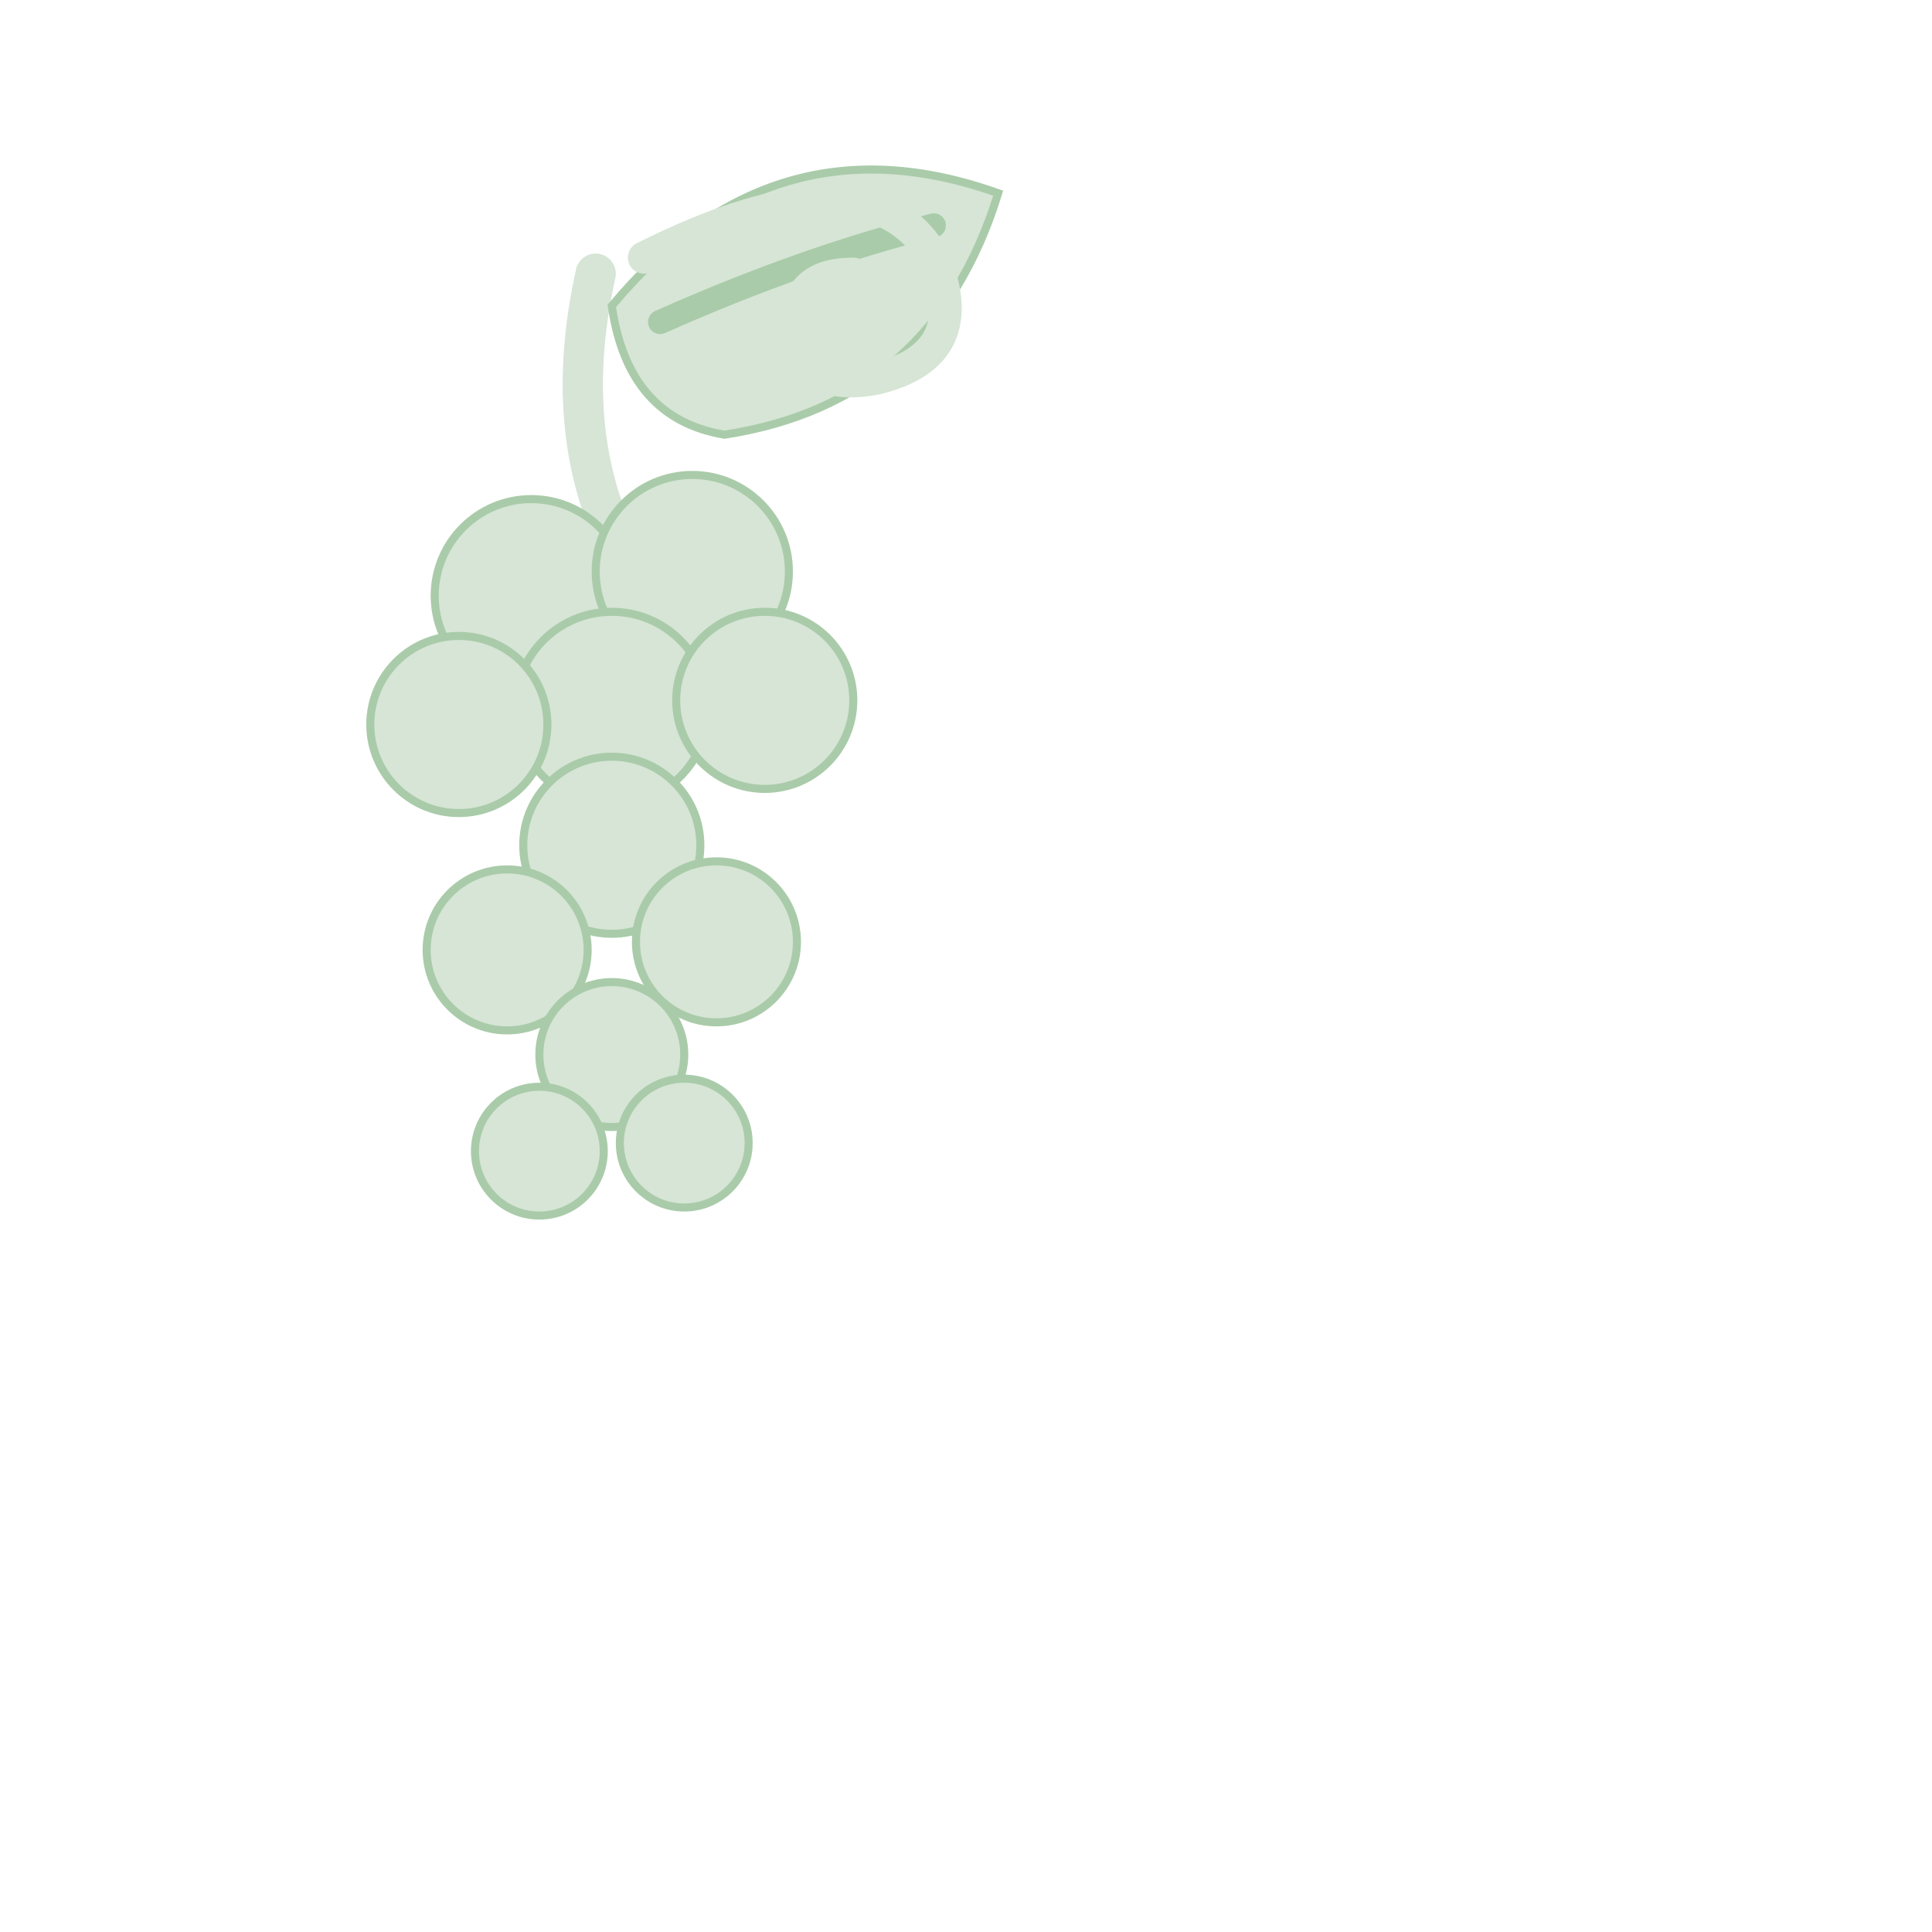
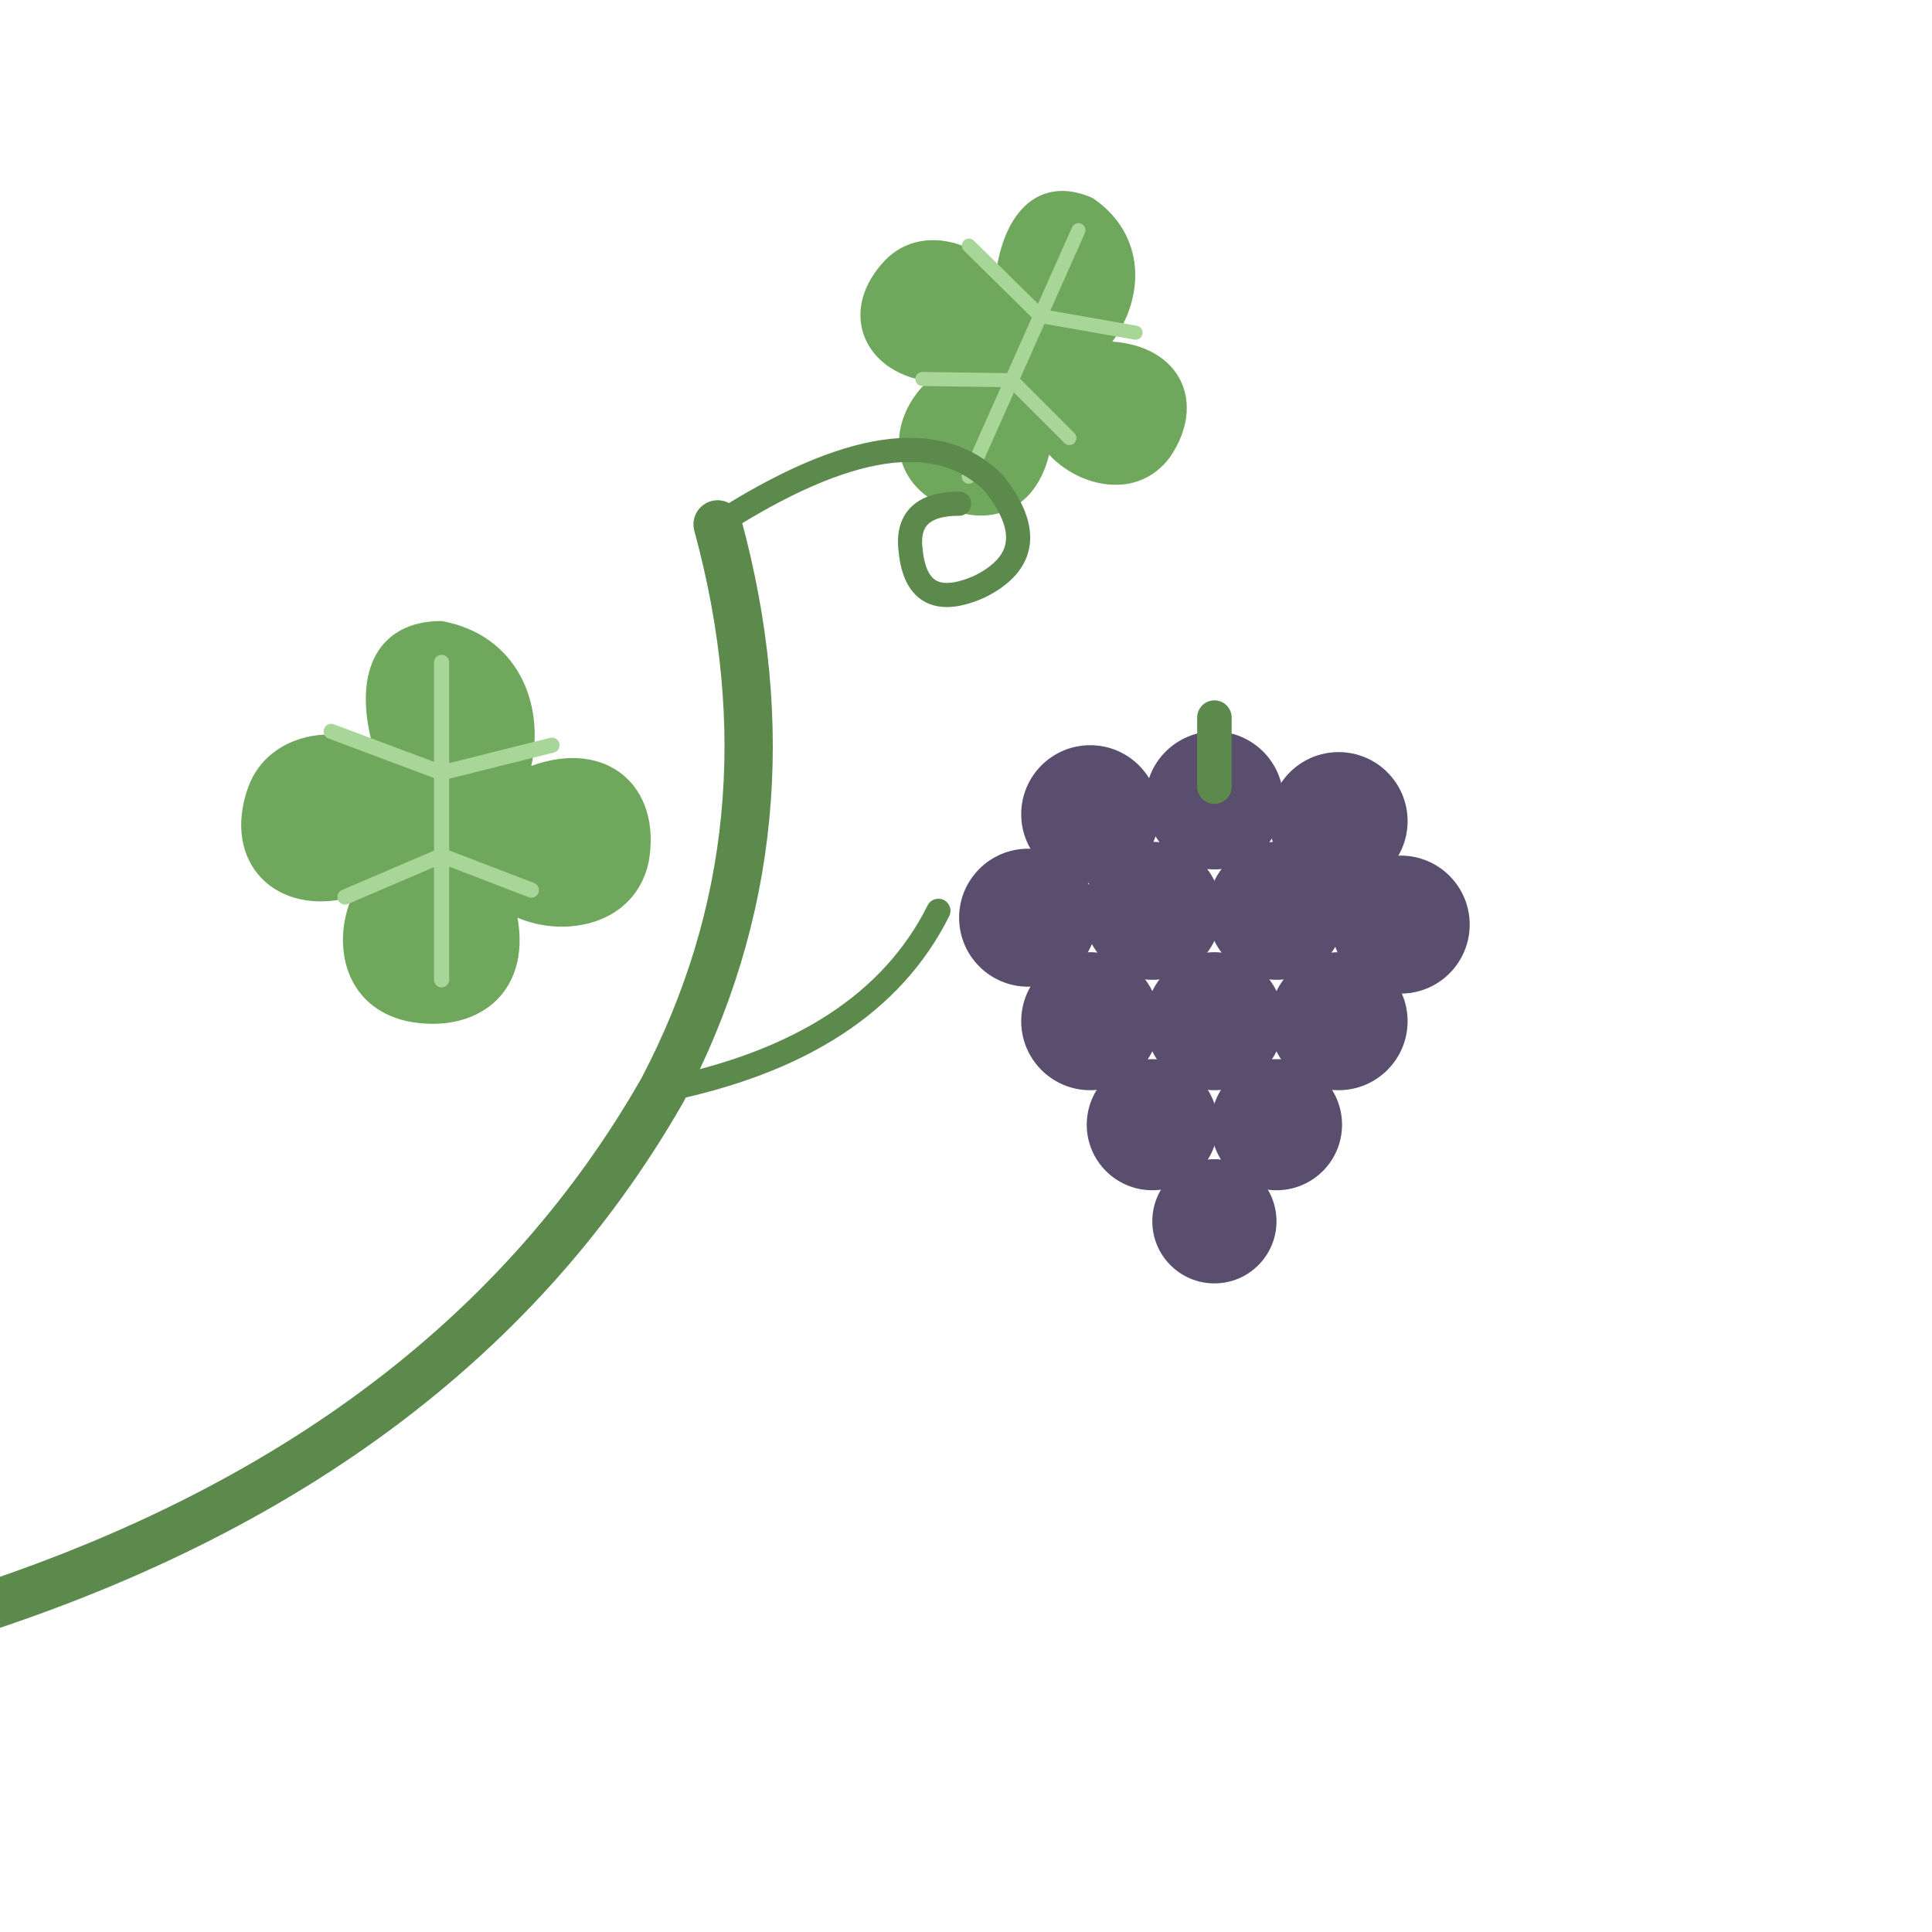
- <svg xmlns="http://www.w3.org/2000/svg" width="240" height="240" viewBox="0 0 240 240" fill="none">
-   <g stroke="#A9CBA9" stroke-linecap="round">
-     <path d="M74 34 Q70 52 76 66" stroke="#D6E5D5" stroke-width="5" fill="none" />
-     <path fill="#D6E5D5" d="M76 38 Q96 14 124 24 Q116 50 90 54 Q78 52 76 38 Z" />
-     <path d="M82 40 Q100 32 116 28" stroke-width="3" fill="none" />
-     <g fill="#D6E5D5">
-       <circle cx="66" cy="74" r="12" />
-       <circle cx="86" cy="71" r="12" />
-       <circle cx="76" cy="88" r="12" />
-       <circle cx="57" cy="90" r="11" />
-       <circle cx="95" cy="87" r="11" />
-       <circle cx="76" cy="105" r="11" />
-       <circle cx="63" cy="118" r="10" />
-       <circle cx="89" cy="117" r="10" />
-       <circle cx="76" cy="131" r="9" />
-       <circle cx="67" cy="143" r="8" />
-       <circle cx="85" cy="142" r="8" />
+ <svg xmlns="http://www.w3.org/2000/svg" width="280" height="280" viewBox="0 0 280 280" fill="none">
+   <g stroke-linecap="round">
+     <path d="M-12 236 Q64 214 96 158 Q116 120 104 76" stroke="#5C8A4D" stroke-width="7" fill="none" />
+     <g transform="translate(64,120)">
+       <path fill="#6FA85C" d="M0 -30 C11 -28 15 -18 13 -9 C24 -13 32 -6 30 5 C28 14 18 16 11 13 C13 24 5 30 -5 28 C-14 26 -16 17 -13 10 C-24 13 -32 5 -28 -6 C-25 -14 -15 -15 -10 -12 C-13 -23 -9 -30 0 -30 Z" />
+       <path d="M0 -24 L0 22 M0 -8 L-16 -14 M0 -8 L16 -12 M0 4 L-14 10 M0 4 L13 9" stroke="#A8D598" stroke-width="2.2" fill="none" />
    </g>
-     <path d="M80 32 Q108 18 116 32 Q121 44 109 47 Q99 49 99 40 Q99 34 106 34" stroke="#D6E5D5" stroke-width="4" fill="none" />
+     <g transform="translate(148,52) rotate(24) scale(0.85)">
+       <path fill="#6FA85C" d="M0 -30 C11 -28 15 -18 13 -9 C24 -13 32 -6 30 5 C28 14 18 16 11 13 C13 24 5 30 -5 28 C-14 26 -16 17 -13 10 C-24 13 -32 5 -28 -6 C-25 -14 -15 -15 -10 -12 C-13 -23 -9 -30 0 -30 Z" />
+       <path d="M0 -24 L0 22 M0 -8 L-16 -14 M0 -8 L16 -12 M0 4 L-14 10 M0 4 L13 9" stroke="#A8D598" stroke-width="2.4" fill="none" />
+     </g>
+     <g fill="#5A4E6E">
+       <circle cx="158" cy="118" r="10" />
+       <circle cx="176" cy="116" r="10" />
+       <circle cx="194" cy="119" r="10" />
+       <circle cx="149" cy="133" r="10" />
+       <circle cx="167" cy="132" r="10" />
+       <circle cx="185" cy="132" r="10" />
+       <circle cx="203" cy="134" r="10" />
+       <circle cx="158" cy="148" r="10" />
+       <circle cx="176" cy="148" r="10" />
+       <circle cx="194" cy="148" r="10" />
+       <circle cx="167" cy="163" r="9.5" />
+       <circle cx="185" cy="163" r="9.5" />
+       <circle cx="176" cy="177" r="9" />
+     </g>
+     <path d="M176 104 L176 114" stroke="#5C8A4D" stroke-width="5" fill="none" />
+     <path d="M104 76 Q132 58 144 70 Q152 80 142 85 Q133 89 132 80 Q131 73 139 73" stroke="#5C8A4D" stroke-width="3.5" fill="none" />
+     <path d="M96 158 Q126 152 136 132" stroke="#5C8A4D" stroke-width="3.5" fill="none" />
  </g>
</svg>
